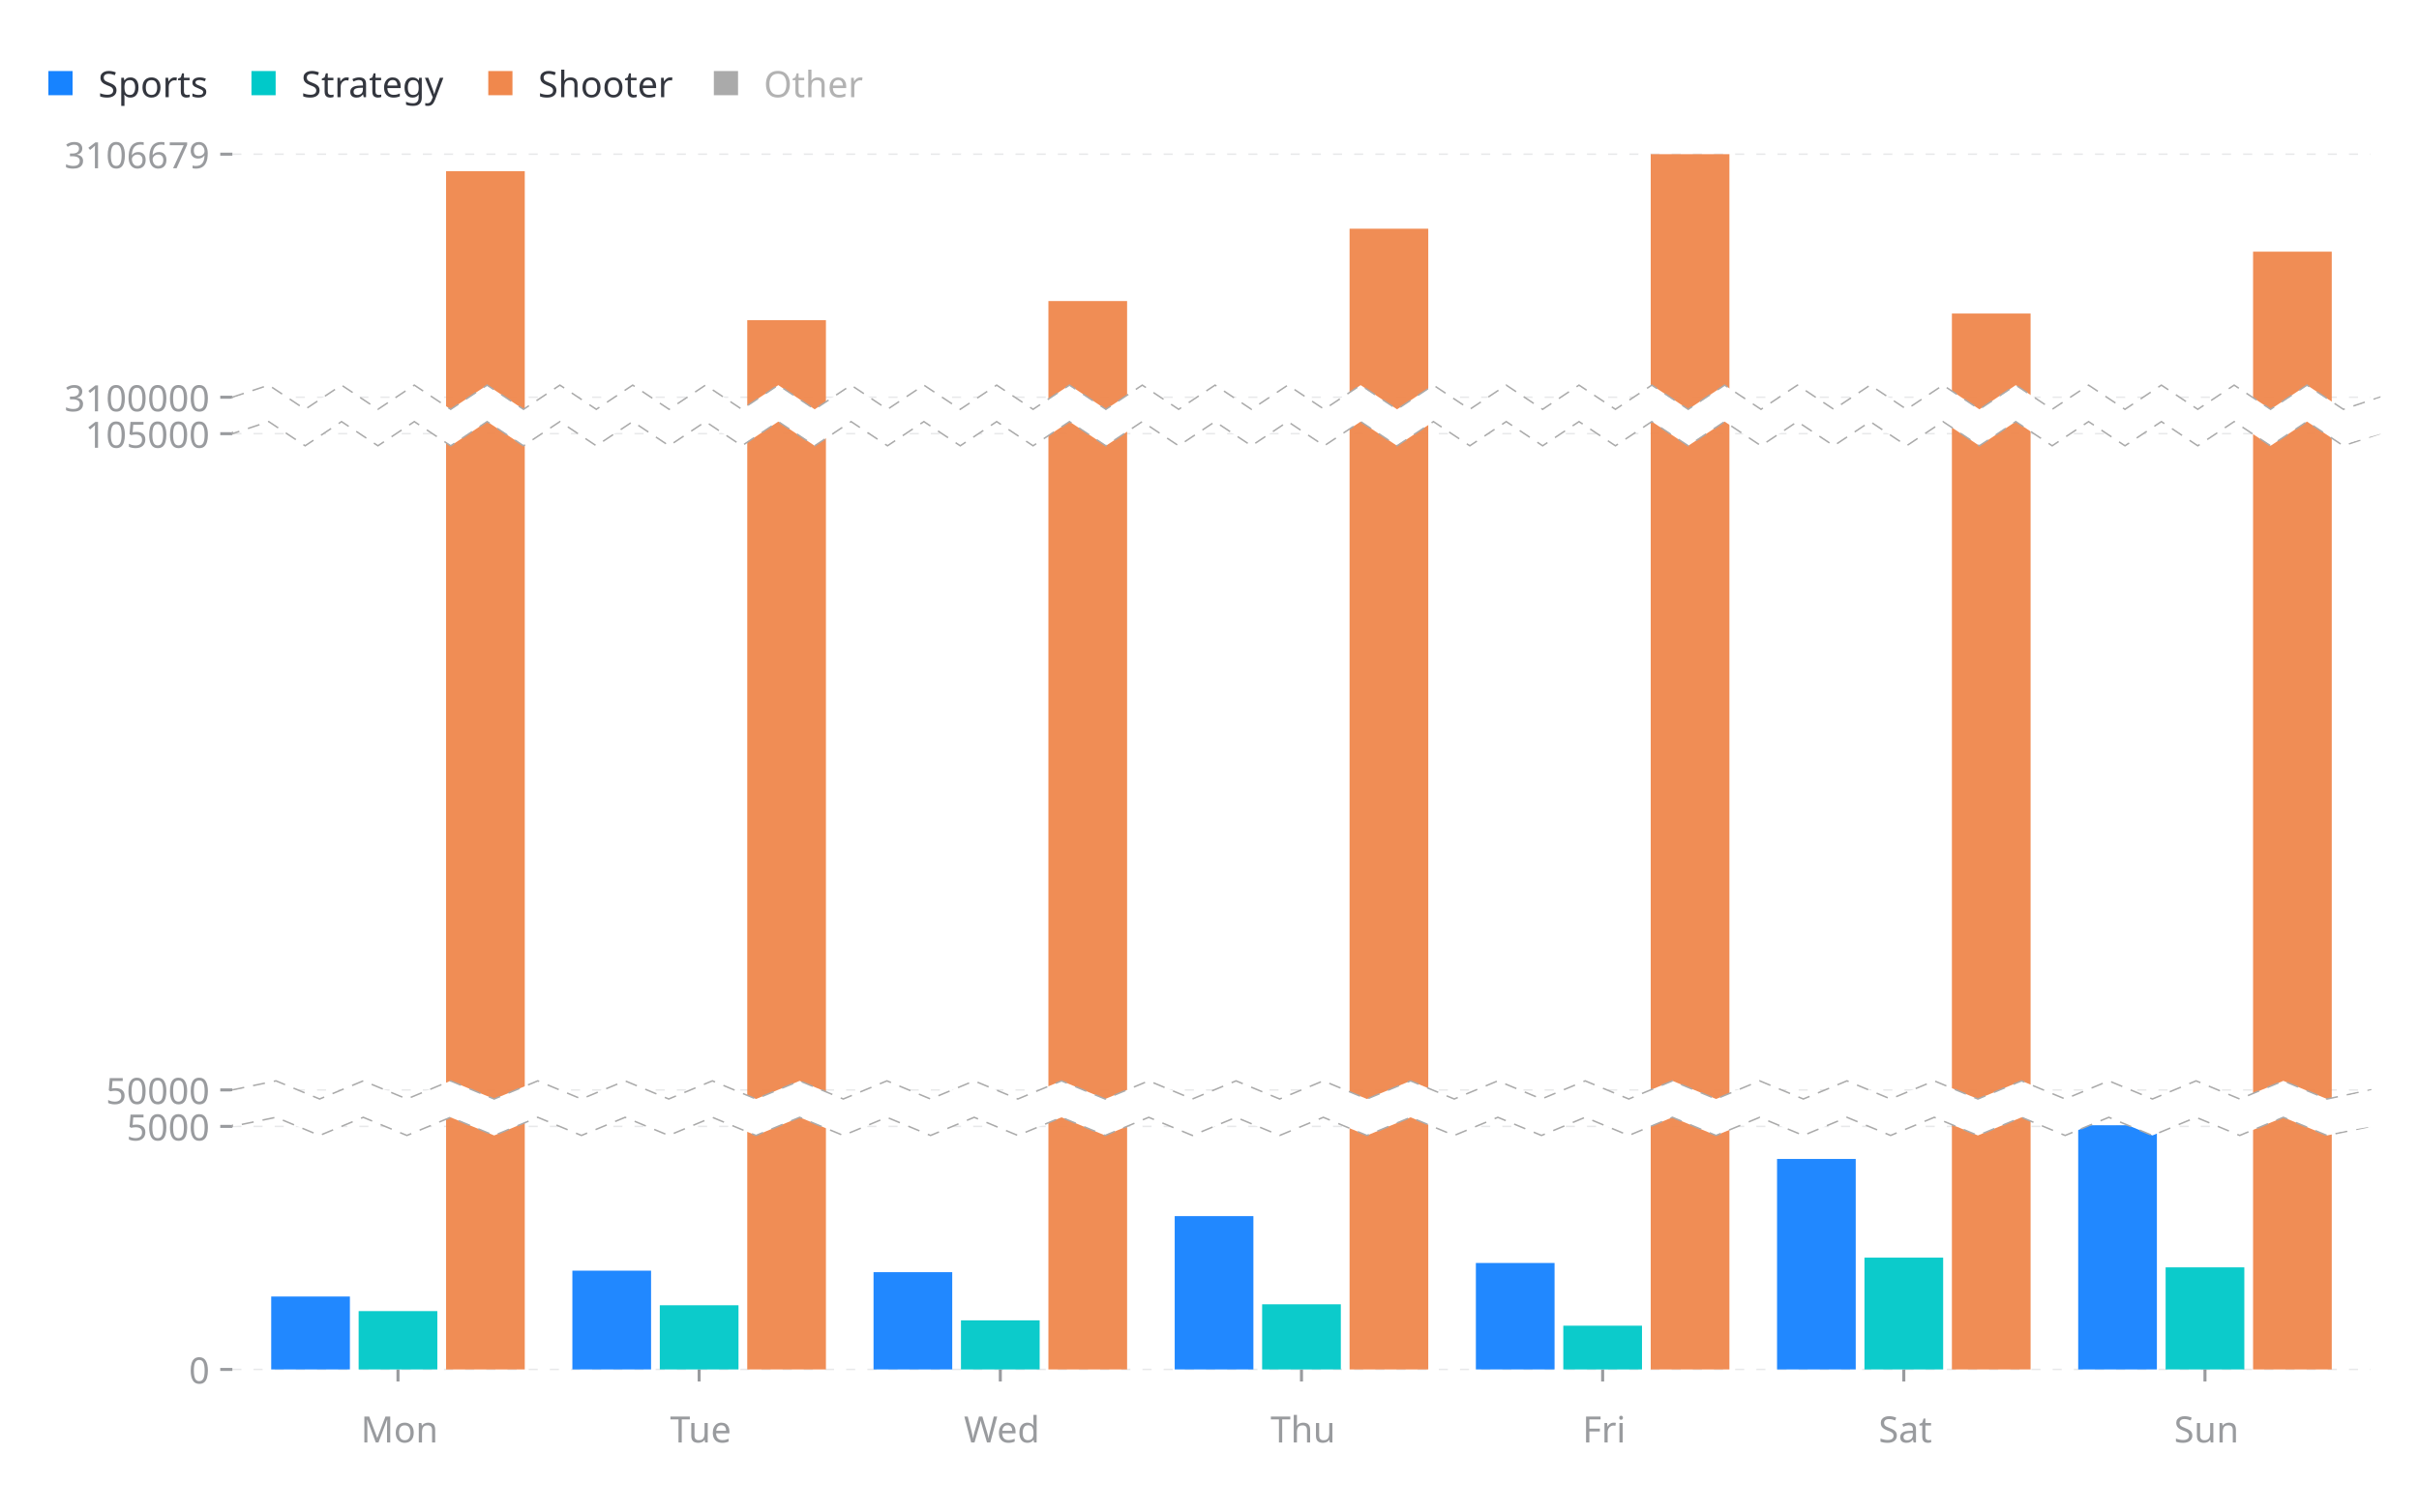
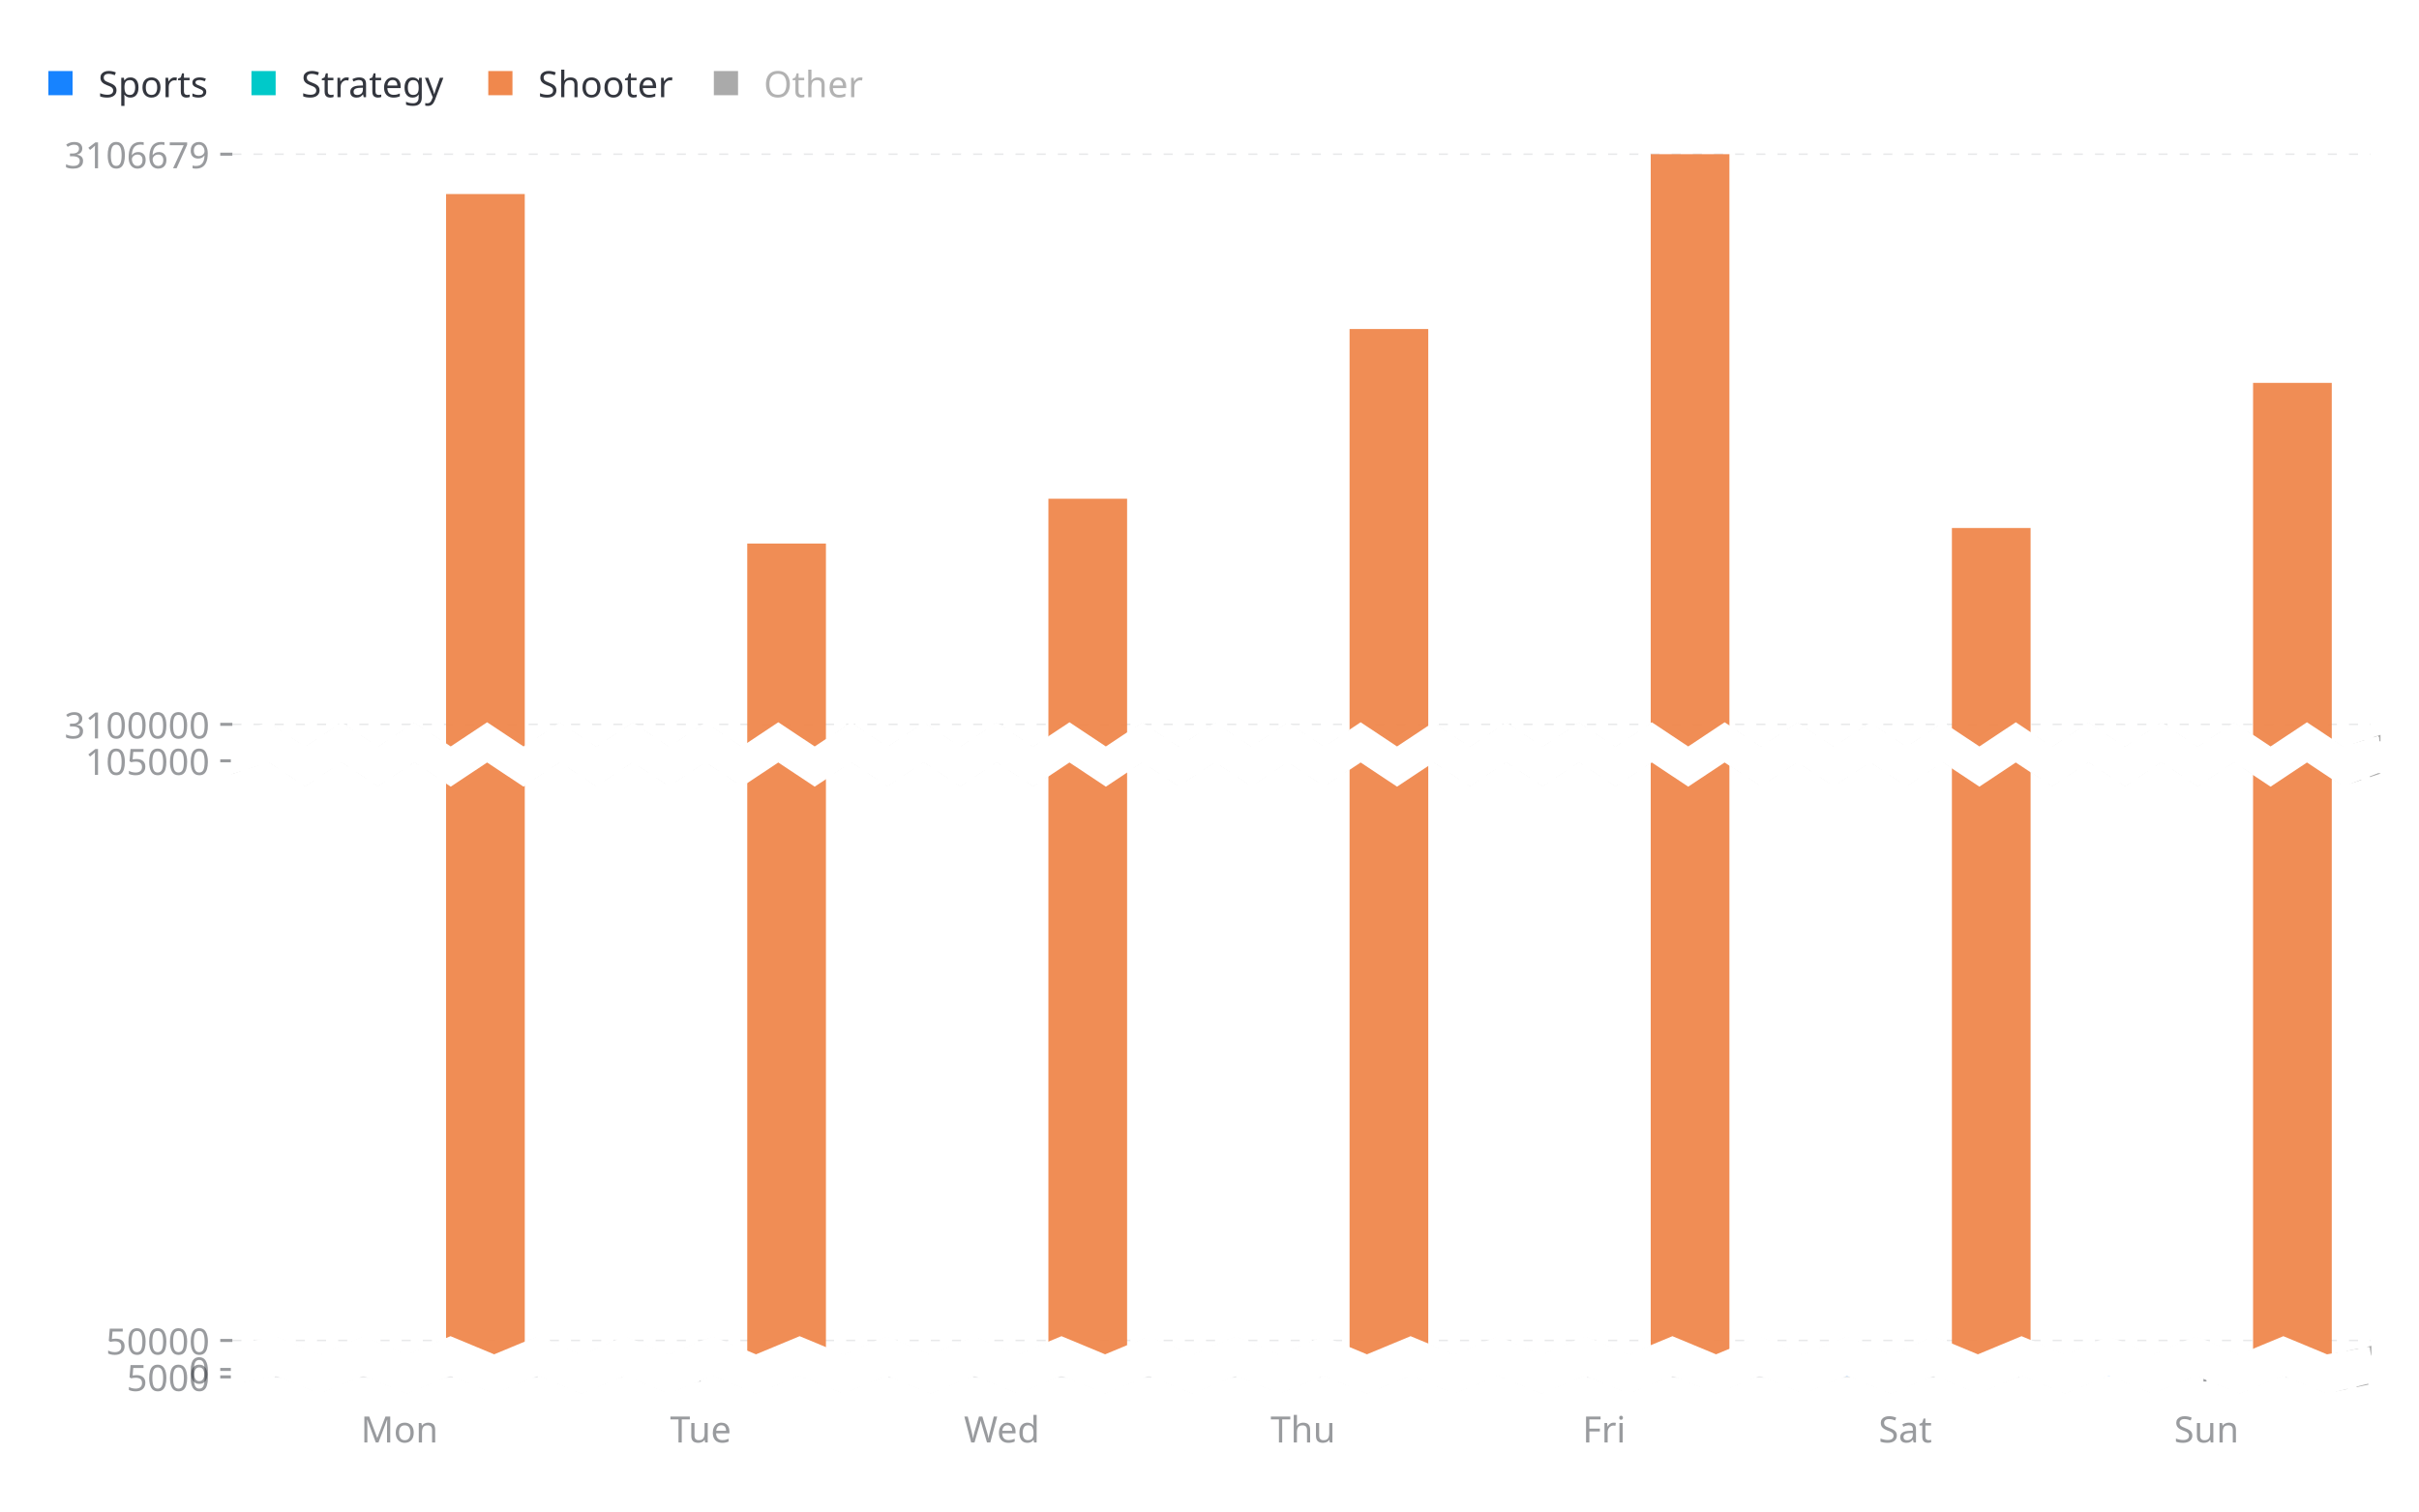
<svg xmlns="http://www.w3.org/2000/svg" width="800" height="500" color-interpolation-filters="sRGB" style="background: transparent;">
  <defs>
    <clipPath id="b" transform="matrix(1 0 0 1 -16 -16)">
      <use href="#a" transform="matrix(1 0 0 1 16 16)" />
    </clipPath>
  </defs>
  <g>
    <g fill="none">
      <g fill="none" class="view">
        <g>
          <path width="800" height="500" x="0" y="0" fill="rgba(0,0,0,0)" d="m0 0 800 0 0 500-800 0z" class="area" />
        </g>
        <g>
          <path width="768" height="468" x="16" y="16" fill="rgba(0,0,0,0)" d="m16 16 768 0 0 468-768 0z" class="area" />
        </g>
        <g>
          <path width="707.16" height="402" x="76.84" y="51" fill="rgba(0,0,0,0)" d="m76.84 51 707.16 0 0 402-707.16 0z" class="area" />
        </g>
        <g>
          <path width="707.16" height="402" x="76.84" y="51" fill="rgba(0,0,0,0)" d="m76.84 51 707.16 0 0 402-707.16 0z" class="area" />
        </g>
        <g fill="none" class="component">
          <g fill="none" transform="matrix(1 0 0 1 16 16)">
            <g fill="none" class="legend-category">
              <g fill="none" class="legend-title-group">
                <g fill="none" class="legend-title" />
              </g>
              <g fill="none" class="legend-items-group">
                <g fill="none" class="legend-items">
                  <g fill="none" class="items-navigator">
                    <g fill="none" class="navigator-content-group" clip-path="url(#b)">
                      <g fill="none" class="navigator-play-window">
                        <g fill="none" class="items-item-page">
                          <g fill="none" class="items-item">
                            <g fill="none" class="legend-category-item-background-group">
                              <g>
                                <path width="55.16" height="23" fill="rgba(0,0,0,0)" d="m0 0 55.16 0 0 23-55.16 0z" class="legend-category-item-background" visibility="visible" />
                              </g>
                            </g>
                            <g fill="none" class="legend-category-item-marker-group" transform="matrix(.5 0 0 .5 4 11.5)">
                              <g>
                                <path fill="rgba(23,131,255,1)" stroke-width="0" d="m-8-8 16 0 0 16-16 0Z" class="legend-category-item-marker" visibility="visible" />
                              </g>
                            </g>
                            <g fill="none" class="legend-category-item-label-group" transform="matrix(1 0 0 1 16 11.5)">
                              <g>
                                <text fill="rgba(29,33,41,1)" fill-opacity=".9" stroke-width="1" class="legend-category-item-label" dominant-baseline="central" dx=".5" dy="0" font-family="sans-serif" font-size="12" font-style="normal" font-variant="normal" font-weight="normal" paint-order="stroke" style="transform:translate(0px, 0px);" text-anchor="left" visibility="visible">Sports</text>
                              </g>
                            </g>
                            <g fill="none" class="legend-category-item-value-group" />
                          </g>
                          <g fill="none" class="items-item" transform="matrix(1 0 0 1 67.16 0)">
                            <g fill="none" class="legend-category-item-background-group">
                              <g>
                                <path width="66.32" height="23" fill="rgba(0,0,0,0)" d="m0 0 66.32 0 0 23-66.32 0z" class="legend-category-item-background" visibility="visible" />
                              </g>
                            </g>
                            <g fill="none" class="legend-category-item-marker-group" transform="matrix(.5 0 0 .5 4 11.5)">
                              <g>
                                <path fill="rgba(0,201,201,1)" stroke-width="0" d="m-8-8 16 0 0 16-16 0Z" class="legend-category-item-marker" visibility="visible" />
                              </g>
                            </g>
                            <g fill="none" class="legend-category-item-label-group" transform="matrix(1 0 0 1 16 11.5)">
                              <g>
                                <text fill="rgba(29,33,41,1)" fill-opacity=".9" stroke-width="1" class="legend-category-item-label" dominant-baseline="central" dx=".5" dy="0" font-family="sans-serif" font-size="12" font-style="normal" font-variant="normal" font-weight="normal" paint-order="stroke" style="transform:translate(0px, 0px);" text-anchor="left" visibility="visible">Strategy</text>
                              </g>
                            </g>
                            <g fill="none" class="legend-category-item-value-group" />
                          </g>
                          <g fill="none" class="items-item" transform="matrix(1 0 0 1 145.48 0)">
                            <g fill="none" class="legend-category-item-background-group">
                              <g>
                                <path width="62.6" height="23" fill="rgba(0,0,0,0)" d="m0 0 62.6 0 0 23-62.6 0z" class="legend-category-item-background" visibility="visible" />
                              </g>
                            </g>
                            <g fill="none" class="legend-category-item-marker-group" transform="matrix(.5 0 0 .5 4 11.5)">
                              <g>
                                <path fill="rgba(240,136,77,1)" stroke-width="0" d="m-8-8 16 0 0 16-16 0Z" class="legend-category-item-marker" visibility="visible" />
                              </g>
                            </g>
                            <g fill="none" class="legend-category-item-label-group" transform="matrix(1 0 0 1 16 11.5)">
                              <g>
                                <text fill="rgba(29,33,41,1)" fill-opacity=".9" stroke-width="1" class="legend-category-item-label" dominant-baseline="central" dx=".5" dy="0" font-family="sans-serif" font-size="12" font-style="normal" font-variant="normal" font-weight="normal" paint-order="stroke" style="transform:translate(0px, 0px);" text-anchor="left" visibility="visible">Shooter</text>
                              </g>
                            </g>
                            <g fill="none" class="legend-category-item-value-group" />
                          </g>
                          <g fill="none" class="items-item" transform="matrix(1 0 0 1 220.08 0)">
                            <g fill="none" class="legend-category-item-background-group">
                              <g>
                                <path width="49.76" height="23" fill="rgba(0,0,0,0)" d="m0 0 49.76 0 0 23-49.76 0z" class="legend-category-item-background" visibility="visible" />
                              </g>
                            </g>
                            <g fill="none" class="legend-category-item-marker-group" transform="matrix(.5 0 0 .5 4 11.5)">
                              <g>
                                <path fill="rgba(170,170,170,1)" stroke="rgba(170,170,170,1)" stroke-width="0" d="m-8-8 16 0 0 16-16 0Z" class="legend-category-item-marker" visibility="visible" />
                              </g>
                            </g>
                            <g fill="none" class="legend-category-item-label-group" transform="matrix(1 0 0 1 16 11.5)">
                              <g>
                                <text fill="rgba(170,170,170,1)" fill-opacity=".9" stroke-width="1" class="legend-category-item-label" dominant-baseline="central" dx=".5" dy="0" font-family="sans-serif" font-size="12" font-style="normal" font-variant="normal" font-weight="normal" paint-order="stroke" style="transform:translate(0px, 0px);" text-anchor="left" visibility="visible">Other</text>
                              </g>
                            </g>
                            <g fill="none" class="legend-category-item-value-group" />
                          </g>
                        </g>
                      </g>
                    </g>
                    <g fill="none" class="navigator-controller" />
                    <g>
                      <path id="a" width="269.84" height="23" fill="none" d="m0 0 269.84 0 0 23-269.84 0z" class="navigator-clip-path" />
                    </g>
                  </g>
                </g>
              </g>
            </g>
          </g>
        </g>
        <g fill="none" class="component">
          <g fill="none" class="axis">
            <g fill="none" class="axis-grid-group" />
            <g fill="none" class="axis-main-group">
              <g fill="none" class="axis-line-group">
                <g>
                  <line x1="76.84" x2="784" y1="453" y2="453" fill="none" stroke="rgba(29,33,41,1)" stroke-opacity=".45" stroke-width=".5" class="axis-line axis-line" opacity="0" />
                </g>
              </g>
              <g fill="none" class="axis-tick-group">
                <g fill="none" class="axis-tick" transform="matrix(1 0 0 1 131.62 453)">
                  <g>
                    <line x1="0" x2="0" y1="0" y2="4" fill="none" stroke="rgba(29,33,41,1)" stroke-width="1" class="axis-tick-item" opacity=".45" />
                  </g>
                </g>
                <g fill="none" class="axis-tick" transform="matrix(1 0 0 1 231.22 453)">
                  <g>
                    <line x1="0" x2="0" y1="0" y2="4" fill="none" stroke="rgba(29,33,41,1)" stroke-width="1" class="axis-tick-item" opacity=".45" />
                  </g>
                </g>
                <g fill="none" class="axis-tick" transform="matrix(1 0 0 1 330.82 453)">
                  <g>
                    <line x1="0" x2="0" y1="0" y2="4" fill="none" stroke="rgba(29,33,41,1)" stroke-width="1" class="axis-tick-item" opacity=".45" />
                  </g>
                </g>
                <g fill="none" class="axis-tick" transform="matrix(1 0 0 1 430.42 453)">
                  <g>
                    <line x1="0" x2="0" y1="0" y2="4" fill="none" stroke="rgba(29,33,41,1)" stroke-width="1" class="axis-tick-item" opacity=".45" />
                  </g>
                </g>
                <g fill="none" class="axis-tick" transform="matrix(1 0 0 1 530.02 453)">
                  <g>
                    <line x1="0" x2="0" y1="0" y2="4" fill="none" stroke="rgba(29,33,41,1)" stroke-width="1" class="axis-tick-item" opacity=".45" />
                  </g>
                </g>
                <g fill="none" class="axis-tick" transform="matrix(1 0 0 1 629.62 453)">
                  <g>
                    <line x1="0" x2="0" y1="0" y2="4" fill="none" stroke="rgba(29,33,41,1)" stroke-width="1" class="axis-tick-item" opacity=".45" />
                  </g>
                </g>
                <g fill="none" class="axis-tick" transform="matrix(1 0 0 1 729.22 453)">
                  <g>
                    <line x1="0" x2="0" y1="0" y2="4" fill="none" stroke="rgba(29,33,41,1)" stroke-width="1" class="axis-tick-item" opacity=".45" />
                  </g>
                </g>
              </g>
              <g fill="none" class="axis-label-group">
                <g fill="none" class="axis-label" transform="matrix(1 0 0 1 131.62 461)">
                  <g>
                    <text fill="rgba(29,33,41,1)" stroke-width="1" class="axis-label-item" dominant-baseline="central" dx=".5" dy="11.5" font-family="sans-serif" font-size="12" font-style="normal" font-variant="normal" font-weight="normal" opacity=".45" paint-order="stroke" style="transform:translate(0px, 0px);" text-anchor="middle" visibility="visible">Mon</text>
                  </g>
                </g>
                <g fill="none" class="axis-label" transform="matrix(1 0 0 1 231.22 461)">
                  <g>
                    <text fill="rgba(29,33,41,1)" stroke-width="1" class="axis-label-item" dominant-baseline="central" dx=".5" dy="11.5" font-family="sans-serif" font-size="12" font-style="normal" font-variant="normal" font-weight="normal" opacity=".45" paint-order="stroke" style="transform:translate(0px, 0px);" text-anchor="middle" visibility="visible">Tue</text>
                  </g>
                </g>
                <g fill="none" class="axis-label" transform="matrix(1 0 0 1 330.82 461)">
                  <g>
                    <text fill="rgba(29,33,41,1)" stroke-width="1" class="axis-label-item" dominant-baseline="central" dx=".5" dy="11.5" font-family="sans-serif" font-size="12" font-style="normal" font-variant="normal" font-weight="normal" opacity=".45" paint-order="stroke" style="transform:translate(0px, 0px);" text-anchor="middle" visibility="visible">Wed</text>
                  </g>
                </g>
                <g fill="none" class="axis-label" transform="matrix(1 0 0 1 430.42 461)">
                  <g>
                    <text fill="rgba(29,33,41,1)" stroke-width="1" class="axis-label-item" dominant-baseline="central" dx=".5" dy="11.5" font-family="sans-serif" font-size="12" font-style="normal" font-variant="normal" font-weight="normal" opacity=".45" paint-order="stroke" style="transform:translate(0px, 0px);" text-anchor="middle" visibility="visible">Thu</text>
                  </g>
                </g>
                <g fill="none" class="axis-label" transform="matrix(1 0 0 1 530.02 461)">
                  <g>
                    <text fill="rgba(29,33,41,1)" stroke-width="1" class="axis-label-item" dominant-baseline="central" dx=".5" dy="11.5" font-family="sans-serif" font-size="12" font-style="normal" font-variant="normal" font-weight="normal" opacity=".45" paint-order="stroke" style="transform:translate(0px, 0px);" text-anchor="middle" visibility="visible">Fri</text>
                  </g>
                </g>
                <g fill="none" class="axis-label" transform="matrix(1 0 0 1 629.62 461)">
                  <g>
                    <text fill="rgba(29,33,41,1)" stroke-width="1" class="axis-label-item" dominant-baseline="central" dx=".5" dy="11.5" font-family="sans-serif" font-size="12" font-style="normal" font-variant="normal" font-weight="normal" opacity=".45" paint-order="stroke" style="transform:translate(0px, 0px);" text-anchor="middle" visibility="visible">Sat</text>
                  </g>
                </g>
                <g fill="none" class="axis-label" transform="matrix(1 0 0 1 729.22 461)">
                  <g>
                    <text fill="rgba(29,33,41,1)" stroke-width="1" class="axis-label-item" dominant-baseline="central" dx=".5" dy="11.5" font-family="sans-serif" font-size="12" font-style="normal" font-variant="normal" font-weight="normal" opacity=".45" paint-order="stroke" style="transform:translate(0px, 0px);" text-anchor="middle" visibility="visible">Sun</text>
                  </g>
                </g>
              </g>
            </g>
            <g fill="none" class="axis-title-group" />
          </g>
        </g>
        <g fill="none" class="component">
          <g fill="none" class="axis">
            <g fill="none" class="axis-grid-group">
              <g fill="none" class="axis-grid">
                <g fill="none" class="grid-line-group">
                  <g>
                    <path fill="none" stroke="rgba(29,33,41,1)" stroke-dasharray="3,4" stroke-opacity=".1" stroke-width=".5" d="m76.84 453 707.16 0" class="grid-line" />
                  </g>
                  <g>
-                     <path fill="none" stroke="rgba(29,33,41,1)" stroke-dasharray="3,4" stroke-opacity=".1" stroke-width=".5" d="m76.84 372.6 707.16 0" class="grid-line" />
-                   </g>
-                   <g>
-                     <path fill="none" stroke="rgba(29,33,41,1)" stroke-dasharray="3,4" stroke-opacity=".1" stroke-width=".5" d="m76.84 360.54 707.16 0" class="grid-line" />
-                   </g>
-                   <g>
-                     <path fill="none" stroke="rgba(29,33,41,1)" stroke-dasharray="3,4" stroke-opacity=".1" stroke-width=".5" d="m76.84 143.46 707.16 0" class="grid-line" />
-                   </g>
-                   <g>
-                     <path fill="none" stroke="rgba(29,33,41,1)" stroke-dasharray="3,4" stroke-opacity=".1" stroke-width=".5" d="m76.84 131.4 707.16 0" class="grid-line" />
+                     <path fill="none" stroke="rgba(29,33,41,1)" stroke-dasharray="3,4" stroke-opacity=".1" stroke-width=".5" d="m76.84 455.471 707.16 0" class="grid-line" />
+                   </g>
+                   <g>
+                     <path fill="none" stroke="rgba(29,33,41,1)" stroke-dasharray="3,4" stroke-opacity=".1" stroke-width=".5" d="m76.84 443.411 707.16 0" class="grid-line" />
+                   </g>
+                   <g>
+                     <path fill="none" stroke="rgba(29,33,41,1)" stroke-dasharray="3,4" stroke-opacity=".1" stroke-width=".5" d="m76.84 251.669 707.16 0" class="grid-line" />
+                   </g>
+                   <g>
+                     <path fill="none" stroke="rgba(29,33,41,1)" stroke-dasharray="3,4" stroke-opacity=".1" stroke-width=".5" d="m76.84 239.609 707.16 0" class="grid-line" />
                  </g>
                  <g>
                    <path fill="none" stroke="rgba(29,33,41,1)" stroke-dasharray="3,4" stroke-opacity=".1" stroke-width=".5" d="m76.84 51 707.16 0" class="grid-line" />
                  </g>
                </g>
                <g fill="none" class="grid-region-group" />
              </g>
            </g>
            <g fill="none" class="axis-main-group">
              <g fill="none" class="axis-line-group">
                <g>
                  <line x1="76.84" x2="76.84" y1="453" y2="51" fill="none" stroke="rgba(29,33,41,1)" stroke-opacity=".45" stroke-width=".5" class="axis-line axis-line" opacity="0" />
                </g>
              </g>
              <g fill="none" class="axis-tick-group">
                <g fill="none" class="axis-tick" transform="matrix(1 0 0 1 76.84 453)">
                  <g>
                    <line x1="0" x2="-4" y1="0" y2="0" fill="none" stroke="rgba(29,33,41,1)" stroke-width="1" class="axis-tick-item" opacity=".45" />
                  </g>
                </g>
-                 <g fill="none" class="axis-tick" transform="matrix(1 0 0 1 76.84 372.6)">
-                   <g>
-                     <line x1="0" x2="-4" y1="0" y2="0" fill="none" stroke="rgba(29,33,41,1)" stroke-width="1" class="axis-tick-item" opacity=".45" />
-                   </g>
-                 </g>
-                 <g fill="none" class="axis-tick" transform="matrix(1 0 0 1 76.84 360.54)">
-                   <g>
-                     <line x1="0" x2="-4" y1="0" y2="0" fill="none" stroke="rgba(29,33,41,1)" stroke-width="1" class="axis-tick-item" opacity=".45" />
-                   </g>
-                 </g>
-                 <g fill="none" class="axis-tick" transform="matrix(1 0 0 1 76.84 143.46)">
-                   <g>
-                     <line x1="0" x2="-4" y1="0" y2="0" fill="none" stroke="rgba(29,33,41,1)" stroke-width="1" class="axis-tick-item" opacity=".45" />
-                   </g>
-                 </g>
-                 <g fill="none" class="axis-tick" transform="matrix(1 0 0 1 76.84 131.4)">
+                 <g fill="none" class="axis-tick" transform="matrix(1 0 0 1 76.84 455.4715)">
+                   <g>
+                     <line x1="0" x2="-4" y1="0" y2="0" fill="none" stroke="rgba(29,33,41,1)" stroke-width="1" class="axis-tick-item" opacity=".45" />
+                   </g>
+                 </g>
+                 <g fill="none" class="axis-tick" transform="matrix(1 0 0 1 76.84 443.4115)">
+                   <g>
+                     <line x1="0" x2="-4" y1="0" y2="0" fill="none" stroke="rgba(29,33,41,1)" stroke-width="1" class="axis-tick-item" opacity=".45" />
+                   </g>
+                 </g>
+                 <g fill="none" class="axis-tick" transform="matrix(1 0 0 1 76.84 251.6687)">
+                   <g>
+                     <line x1="0" x2="-4" y1="0" y2="0" fill="none" stroke="rgba(29,33,41,1)" stroke-width="1" class="axis-tick-item" opacity=".45" />
+                   </g>
+                 </g>
+                 <g fill="none" class="axis-tick" transform="matrix(1 0 0 1 76.84 239.6087)">
                  <g>
                    <line x1="0" x2="-4" y1="0" y2="0" fill="none" stroke="rgba(29,33,41,1)" stroke-width="1" class="axis-tick-item" opacity=".45" />
                  </g>
                </g>
                <g fill="none" class="axis-tick" transform="matrix(1 0 0 1 76.84 51)">
                  <g>
                    <line x1="0" x2="-4" y1="0" y2="0" fill="none" stroke="rgba(29,33,41,1)" stroke-width="1" class="axis-tick-item" opacity=".45" />
                  </g>
                </g>
              </g>
              <g fill="none" class="axis-label-group">
                <g fill="none" class="axis-label" transform="matrix(1 0 0 1 68.84 453)">
                  <g>
                    <text fill="rgba(29,33,41,1)" stroke-width="1" class="axis-label-item" dominant-baseline="central" dx=".5" dy="0" font-family="sans-serif" font-size="12" font-style="normal" font-variant="normal" font-weight="normal" opacity=".45" paint-order="stroke" style="transform:translate(0px, 0px);" text-anchor="end">0</text>
                  </g>
                </g>
-                 <g fill="none" class="axis-label" transform="matrix(1 0 0 1 68.84 372.6)">
+                 <g fill="none" class="axis-label" transform="matrix(1 0 0 1 68.84 455.4715)">
                  <g>
                    <text fill="rgba(29,33,41,1)" stroke-width="1" class="axis-label-item" dominant-baseline="central" dx=".5" dy="0" font-family="sans-serif" font-size="12" font-style="normal" font-variant="normal" font-weight="normal" opacity=".45" paint-order="stroke" style="transform:translate(0px, 0px);" text-anchor="end">5000</text>
                  </g>
                </g>
-                 <g fill="none" class="axis-label" transform="matrix(1 0 0 1 68.84 360.54)">
+                 <g fill="none" class="axis-label" transform="matrix(1 0 0 1 68.84 443.4115)">
                  <g>
                    <text fill="rgba(29,33,41,1)" stroke-width="1" class="axis-label-item" dominant-baseline="central" dx=".5" dy="0" font-family="sans-serif" font-size="12" font-style="normal" font-variant="normal" font-weight="normal" opacity=".45" paint-order="stroke" style="transform:translate(0px, 0px);" text-anchor="end">50000</text>
                  </g>
                </g>
-                 <g fill="none" class="axis-label" transform="matrix(1 0 0 1 68.84 143.46)">
+                 <g fill="none" class="axis-label" transform="matrix(1 0 0 1 68.84 251.6687)">
                  <g>
                    <text fill="rgba(29,33,41,1)" stroke-width="1" class="axis-label-item" dominant-baseline="central" dx=".5" dy="0" font-family="sans-serif" font-size="12" font-style="normal" font-variant="normal" font-weight="normal" opacity=".45" paint-order="stroke" style="transform:translate(0px, 0px);" text-anchor="end">105000</text>
                  </g>
                </g>
-                 <g fill="none" class="axis-label" transform="matrix(1 0 0 1 68.84 131.4)">
+                 <g fill="none" class="axis-label" transform="matrix(1 0 0 1 68.84 239.6087)">
                  <g>
                    <text fill="rgba(29,33,41,1)" stroke-width="1" class="axis-label-item" dominant-baseline="central" dx=".5" dy="0" font-family="sans-serif" font-size="12" font-style="normal" font-variant="normal" font-weight="normal" opacity=".45" paint-order="stroke" style="transform:translate(0px, 0px);" text-anchor="end">3100000</text>
                  </g>
                </g>
                <g fill="none" class="axis-label" transform="matrix(1 0 0 1 68.84 51)">
                  <g>
                    <text fill="rgba(29,33,41,1)" stroke-width="1" class="axis-label-item" dominant-baseline="central" dx=".5" dy="0" font-family="sans-serif" font-size="12" font-style="normal" font-variant="normal" font-weight="normal" opacity=".45" paint-order="stroke" style="transform:translate(0px, 0px);" text-anchor="end">3106679</text>
                  </g>
                </g>
              </g>
            </g>
            <g fill="none" class="axis-title-group" />
          </g>
        </g>
        <g transform="matrix(1 0 0 1 76.84 51)">
          <path width="707.16" height="402" fill="rgba(0,0,0,0)" d="m0 0 707.16 0 0 402-707.16 0z" class="plot" />
          <g fill="none" class="main-layer">
            <g>
-               <path width="26.024" height="24.12" x="12.852" y="377.88" fill="rgba(23,131,255,1)" fill-opacity=".95" stroke="rgba(23,131,255,1)" stroke-width="0" d="m12.852 377.88 26.024 0 0 24.12-26.024 0z" class="element" />
-             </g>
-             <g>
-               <path width="26.024" height="19.296" x="41.768" y="382.704" fill="rgba(0,201,201,1)" fill-opacity=".95" stroke="rgba(0,201,201,1)" stroke-width="0" d="m41.768 382.704 26.025 0 0 19.296-26.025 0z" class="element" />
-             </g>
-             <g>
-               <path width="26.024" height="396.378" x="70.684" y="5.622" fill="rgba(240,136,77,1)" fill-opacity=".95" stroke="rgba(240,136,77,1)" stroke-width="0" d="m70.684 5.622 26.024 0 0 396.378-26.024 0z" class="element" />
-             </g>
-             <g>
-               <path width="26.024" height="32.675" x="112.452" y="369.325" fill="rgba(23,131,255,1)" fill-opacity=".95" stroke="rgba(23,131,255,1)" stroke-width="0" d="m112.452 369.325 26.024 0 0 32.675-26.024 0z" class="element" />
-             </g>
-             <g>
-               <path width="26.024" height="21.226" x="141.368" y="380.774" fill="rgba(0,201,201,1)" fill-opacity=".95" stroke="rgba(0,201,201,1)" stroke-width="0" d="m141.368 380.774 26.025 0 0 21.226-26.025 0z" class="element" />
-             </g>
-             <g>
-               <path width="26.024" height="347.096" x="170.284" y="54.904" fill="rgba(240,136,77,1)" fill-opacity=".95" stroke="rgba(240,136,77,1)" stroke-width="0" d="m170.284 54.904 26.024 0 0 347.096-26.024 0z" class="element" />
-             </g>
-             <g>
-               <path width="26.024" height="32.176" x="212.052" y="369.824" fill="rgba(23,131,255,1)" fill-opacity=".95" stroke="rgba(23,131,255,1)" stroke-width="0" d="m212.052 369.824 26.024 0 0 32.176-26.024 0z" class="element" />
-             </g>
-             <g>
-               <path width="26.024" height="16.241" x="240.968" y="385.759" fill="rgba(0,201,201,1)" fill-opacity=".95" stroke="rgba(0,201,201,1)" stroke-width="0" d="m240.968 385.759 26.025 0 0 16.241-26.025 0z" class="element" />
-             </g>
-             <g>
-               <path width="26.024" height="353.416" x="269.884" y="48.584" fill="rgba(240,136,77,1)" fill-opacity=".95" stroke="rgba(240,136,77,1)" stroke-width="0" d="m269.884 48.584 26.024 0 0 353.416-26.024 0z" class="element" />
-             </g>
-             <g>
-               <path width="26.024" height="50.716" x="311.652" y="351.284" fill="rgba(23,131,255,1)" fill-opacity=".95" stroke="rgba(23,131,255,1)" stroke-width="0" d="m311.652 351.284 26.024 0 0 50.716-26.024 0z" class="element" />
-             </g>
-             <g>
-               <path width="26.024" height="21.547" x="340.568" y="380.453" fill="rgba(0,201,201,1)" fill-opacity=".95" stroke="rgba(0,201,201,1)" stroke-width="0" d="m340.568 380.453 26.025 0 0 21.547-26.025 0z" class="element" />
-             </g>
-             <g>
-               <path width="26.024" height="377.347" x="369.484" y="24.653" fill="rgba(240,136,77,1)" fill-opacity=".95" stroke="rgba(240,136,77,1)" stroke-width="0" d="m369.484 24.653 26.024 0 0 377.347-26.024 0z" class="element" />
-             </g>
-             <g>
-               <path width="26.024" height="35.215" x="411.252" y="366.785" fill="rgba(23,131,255,1)" fill-opacity=".95" stroke="rgba(23,131,255,1)" stroke-width="0" d="m411.252 366.785 26.024 0 0 35.215-26.024 0z" class="element" />
-             </g>
-             <g>
-               <path width="26.024" height="14.472" x="440.168" y="387.528" fill="rgba(0,201,201,1)" fill-opacity=".95" stroke="rgba(0,201,201,1)" stroke-width="0" d="m440.168 387.528 26.025 0 0 14.472-26.025 0z" class="element" />
+               <path width="26.024" height=".742" x="12.852" y="402" fill="rgba(23,131,255,1)" fill-opacity=".95" stroke="rgba(23,131,255,1)" stroke-width="0" d="m12.852 402 26.024 0 0 .742-26.024 0z" class="element" />
+             </g>
+             <g>
+               <path width="26.024" height=".593" x="41.768" y="402" fill="rgba(0,201,201,1)" fill-opacity=".95" stroke="rgba(0,201,201,1)" stroke-width="0" d="m41.768 402 26.025 0 0 .593-26.025 0z" class="element" />
+             </g>
+             <g>
+               <path width="26.024" height="388.812" x="70.684" y="13.188" fill="rgba(240,136,77,1)" fill-opacity=".95" stroke="rgba(240,136,77,1)" stroke-width="0" d="m70.684 13.188 26.024 0 0 388.812-26.024 0z" class="element" />
+             </g>
+             <g>
+               <path width="26.024" height="1.004" x="112.452" y="402" fill="rgba(23,131,255,1)" fill-opacity=".95" stroke="rgba(23,131,255,1)" stroke-width="0" d="m112.452 402 26.024 0 0 1.004-26.024 0z" class="element" />
+             </g>
+             <g>
+               <path width="26.024" height=".652" x="141.368" y="402" fill="rgba(0,201,201,1)" fill-opacity=".95" stroke="rgba(0,201,201,1)" stroke-width="0" d="m141.368 402 26.025 0 0 .652-26.025 0z" class="element" />
+             </g>
+             <g>
+               <path width="26.024" height="273.202" x="170.284" y="128.798" fill="rgba(240,136,77,1)" fill-opacity=".95" stroke="rgba(240,136,77,1)" stroke-width="0" d="m170.284 128.798 26.024 0 0 273.202-26.024 0z" class="element" />
+             </g>
+             <g>
+               <path width="26.024" height=".989" x="212.052" y="402" fill="rgba(23,131,255,1)" fill-opacity=".95" stroke="rgba(23,131,255,1)" stroke-width="0" d="m212.052 402 26.024 0 0 .989-26.024 0z" class="element" />
+             </g>
+             <g>
+               <path width="26.024" height=".499" x="240.968" y="402" fill="rgba(0,201,201,1)" fill-opacity=".95" stroke="rgba(0,201,201,1)" stroke-width="0" d="m240.968 402 26.025 0 0 .499-26.025 0z" class="element" />
+             </g>
+             <g>
+               <path width="26.024" height="288.027" x="269.884" y="113.973" fill="rgba(240,136,77,1)" fill-opacity=".95" stroke="rgba(240,136,77,1)" stroke-width="0" d="m269.884 113.973 26.024 0 0 288.027-26.024 0z" class="element" />
+             </g>
+             <g>
+               <path width="26.024" height="1.559" x="311.652" y="402" fill="rgba(23,131,255,1)" fill-opacity=".95" stroke="rgba(23,131,255,1)" stroke-width="0" d="m311.652 402 26.024 0 0 1.559-26.024 0z" class="element" />
+             </g>
+             <g>
+               <path width="26.024" height=".662" x="340.568" y="402" fill="rgba(0,201,201,1)" fill-opacity=".95" stroke="rgba(0,201,201,1)" stroke-width="0" d="m340.568 402 26.025 0 0 .662-26.025 0z" class="element" />
+             </g>
+             <g>
+               <path width="26.024" height="344.166" x="369.484" y="57.834" fill="rgba(240,136,77,1)" fill-opacity=".95" stroke="rgba(240,136,77,1)" stroke-width="0" d="m369.484 57.834 26.024 0 0 344.166-26.024 0z" class="element" />
+             </g>
+             <g>
+               <path width="26.024" height="1.083" x="411.252" y="402" fill="rgba(23,131,255,1)" fill-opacity=".95" stroke="rgba(23,131,255,1)" stroke-width="0" d="m411.252 402 26.024 0 0 1.083-26.024 0z" class="element" />
+             </g>
+             <g>
+               <path width="26.024" height=".445" x="440.168" y="402" fill="rgba(0,201,201,1)" fill-opacity=".95" stroke="rgba(0,201,201,1)" stroke-width="0" d="m440.168 402 26.025 0 0 .445-26.025 0z" class="element" />
            </g>
            <g>
              <path width="26.024" height="402" x="469.084" y="0" fill="rgba(240,136,77,1)" fill-opacity=".95" stroke="rgba(240,136,77,1)" stroke-width="0" d="m469.084 0 26.024 0 0 402-26.024 0z" class="element" />
            </g>
            <g>
-               <path width="26.024" height="69.626" x="510.852" y="332.374" fill="rgba(23,131,255,1)" fill-opacity=".95" stroke="rgba(23,131,255,1)" stroke-width="0" d="m510.852 332.374 26.024 0 0 69.626-26.024 0z" class="element" />
-             </g>
-             <g>
-               <path width="26.024" height="36.984" x="539.768" y="365.016" fill="rgba(0,201,201,1)" fill-opacity=".95" stroke="rgba(0,201,201,1)" stroke-width="0" d="m539.768 365.016 26.025 0 0 36.984-26.025 0z" class="element" />
-             </g>
-             <g>
-               <path width="26.024" height="349.287" x="568.684" y="52.713" fill="rgba(240,136,77,1)" fill-opacity=".95" stroke="rgba(240,136,77,1)" stroke-width="0" d="m568.684 52.713 26.024 0 0 349.287-26.024 0z" class="element" />
-             </g>
-             <g>
-               <path width="26.024" height="80.778" x="610.452" y="321.222" fill="rgba(23,131,255,1)" fill-opacity=".95" stroke="rgba(23,131,255,1)" stroke-width="0" d="m610.452 321.222 26.024 0 0 80.778-26.024 0z" class="element" />
-             </g>
-             <g>
-               <path width="26.024" height="33.768" x="639.368" y="368.232" fill="rgba(0,201,201,1)" fill-opacity=".95" stroke="rgba(0,201,201,1)" stroke-width="0" d="m639.368 368.232 26.025 0 0 33.768-26.025 0z" class="element" />
-             </g>
-             <g>
-               <path width="26.024" height="369.751" x="668.284" y="32.249" fill="rgba(240,136,77,1)" fill-opacity=".95" stroke="rgba(240,136,77,1)" stroke-width="0" d="m668.284 32.249 26.024 0 0 369.751-26.024 0z" class="element" />
+               <path width="26.024" height="2.14" x="510.852" y="402" fill="rgba(23,131,255,1)" fill-opacity=".95" stroke="rgba(23,131,255,1)" stroke-width="0" d="m510.852 402 26.024 0 0 2.14-26.024 0z" class="element" />
+             </g>
+             <g>
+               <path width="26.024" height="1.137" x="539.768" y="402" fill="rgba(0,201,201,1)" fill-opacity=".95" stroke="rgba(0,201,201,1)" stroke-width="0" d="m539.768 402 26.025 0 0 1.137-26.025 0z" class="element" />
+             </g>
+             <g>
+               <path width="26.024" height="278.341" x="568.684" y="123.659" fill="rgba(240,136,77,1)" fill-opacity=".95" stroke="rgba(240,136,77,1)" stroke-width="0" d="m568.684 123.659 26.024 0 0 278.341-26.024 0z" class="element" />
+             </g>
+             <g>
+               <path width="26.024" height="2.094" x="610.452" y="402" fill="rgba(23,131,255,1)" fill-opacity=".95" stroke="rgba(23,131,255,1)" stroke-width="0" d="m610.452 402 26.024 0 0 2.094-26.024 0z" class="element" />
+             </g>
+             <g>
+               <path width="26.024" height="1.038" x="639.368" y="402" fill="rgba(0,201,201,1)" fill-opacity=".95" stroke="rgba(0,201,201,1)" stroke-width="0" d="m639.368 402 26.025 0 0 1.038-26.025 0z" class="element" />
+             </g>
+             <g>
+               <path width="26.024" height="326.348" x="668.284" y="75.652" fill="rgba(240,136,77,1)" fill-opacity=".95" stroke="rgba(240,136,77,1)" stroke-width="0" d="m668.284 75.652 26.024 0 0 326.348-26.024 0z" class="element" />
            </g>
          </g>
          <g fill="none" class="label-layer" />
          <g fill="none" class="axis-breaks">
            <g>
-               <path fill="rgba(255,255,255,1)" stroke="rgba(170,170,170,1)" stroke-dasharray="4,3" stroke-width=".5" d="m0 309.54 14.432-3 14.432 6 14.432-6 14.432 6 14.432-6 14.432 6 14.432-6 14.432 6 14.432-6 14.432 6 14.432-6 14.432 6 14.432-6 14.432 6 14.432-6 14.432 6 14.432-6 14.432 6 14.432-6 14.432 6 14.432-6 14.432 6 14.432-6 14.432 6 14.432-6 14.432 6 14.432-6 14.432 6 14.432-6 14.432 6 14.432-6 14.432 6 14.432-6 14.432 6 14.432-6 14.432 6 14.432-6 14.432 6 14.432-6 14.432 6 14.432-6 14.432 6 14.432-6 14.432 6 14.432-6 14.432 6 14.432-6 14.432 6 14.432-3 0 12.06 0 0-14.432 3-14.432-6-14.432 6-14.432-6-14.432 6-14.432-6-14.432 6-14.432-6-14.432 6-14.432-6-14.432 6-14.432-6-14.432 6-14.432-6-14.432 6-14.432-6-14.432 6-14.432-6-14.432 6-14.432-6-14.432 6-14.432-6-14.432 6-14.432-6-14.432 6-14.432-6-14.432 6-14.432-6-14.432 6-14.432-6-14.432 6-14.432-6-14.432 6-14.432-6-14.432 6-14.432-6-14.432 6-14.432-6-14.432 6-14.432-6-14.432 6-14.432-6-14.432 6-14.432-6-14.432 6-14.432-6-14.432 6-14.432-6-14.432 3Z" />
-             </g>
-             <g>
-               <path fill="rgba(255,255,255,1)" stroke="rgba(170,170,170,1)" stroke-dasharray="4,3" stroke-width="0" d="m-.5 310.04 14.932-3 14.432 6 14.432-6 14.432 6 14.432-6 14.432 6 14.432-6 14.432 6 14.432-6 14.432 6 14.432-6 14.432 6 14.432-6 14.432 6 14.432-6 14.432 6 14.432-6 14.432 6 14.432-6 14.432 6 14.432-6 14.432 6 14.432-6 14.432 6 14.432-6 14.432 6 14.432-6 14.432 6 14.432-6 14.432 6 14.432-6 14.432 6 14.432-6 14.432 6 14.432-6 14.432 6 14.432-6 14.432 6 14.432-6 14.432 6 14.432-6 14.432 6 14.432-6 14.432 6 14.432-6 14.432 6 14.432-6 14.432 6 14.932-3.5 2 11.56-2 .5-14.932 2.5-14.432-6-14.432 6-14.432-6-14.432 6-14.432-6-14.432 6-14.432-6-14.432 6-14.432-6-14.432 6-14.432-6-14.432 6-14.432-6-14.432 6-14.432-6-14.432 6-14.432-6-14.432 6-14.432-6-14.432 6-14.432-6-14.432 6-14.432-6-14.432 6-14.432-6-14.432 6-14.432-6-14.432 6-14.432-6-14.432 6-14.432-6-14.432 6-14.432-6-14.432 6-14.432-6-14.432 6-14.432-6-14.432 6-14.432-6-14.432 6-14.432-6-14.432 6-14.432-6-14.432 6-14.432-6-14.432 6-14.432-6-14.932 3Z" />
+               <path fill="rgba(255,255,255,1)" stroke="rgba(170,170,170,1)" stroke-dasharray="4,3" stroke-width=".5" d="m0 394.501 14.432-3 14.432 6 14.432-6 14.432 6 14.432-6 14.432 6 14.432-6 14.432 6 14.432-6 14.432 6 14.432-6 14.432 6 14.432-6 14.432 6 14.432-6 14.432 6 14.432-6 14.432 6 14.432-6 14.432 6 14.432-6 14.432 6 14.432-6 14.432 6 14.432-6 14.432 6 14.432-6 14.432 6 14.432-6 14.432 6 14.432-6 14.432 6 14.432-6 14.432 6 14.432-6 14.432 6 14.432-6 14.432 6 14.432-6 14.432 6 14.432-6 14.432 6 14.432-6 14.432 6 14.432-6 14.432 6 14.432-6 14.432 6 14.432-3 0 12.124 0 0-14.432 3-14.432-6-14.432 6-14.432-6-14.432 6-14.432-6-14.432 6-14.432-6-14.432 6-14.432-6-14.432 6-14.432-6-14.432 6-14.432-6-14.432 6-14.432-6-14.432 6-14.432-6-14.432 6-14.432-6-14.432 6-14.432-6-14.432 6-14.432-6-14.432 6-14.432-6-14.432 6-14.432-6-14.432 6-14.432-6-14.432 6-14.432-6-14.432 6-14.432-6-14.432 6-14.432-6-14.432 6-14.432-6-14.432 6-14.432-6-14.432 6-14.432-6-14.432 6-14.432-6-14.432 6-14.432-6-14.432 6-14.432-6-14.432 3Z" />
+             </g>
+             <g>
+               <path fill="rgba(255,255,255,1)" stroke="rgba(170,170,170,1)" stroke-dasharray="4,3" stroke-width="0" d="m-.5 394.001 14.932-3 14.432 6 14.432-6 14.432 6 14.432-6 14.432 6 14.432-6 14.432 6 14.432-6 14.432 6 14.432-6 14.432 6 14.432-6 14.432 6 14.432-6 14.432 6 14.432-6 14.432 6 14.432-6 14.432 6 14.432-6 14.432 6 14.432-6 14.432 6 14.432-6 14.432 6 14.432-6 14.432 6 14.432-6 14.432 6 14.432-6 14.432 6 14.432-6 14.432 6 14.432-6 14.432 6 14.432-6 14.432 6 14.432-6 14.432 6 14.432-6 14.432 6 14.432-6 14.432 6 14.432-6 14.432 6 14.432-6 14.432 6 13.932-2.5 3 12.624-3-.5-13.932 3.5-14.432-6-14.432 6-14.432-6-14.432 6-14.432-6-14.432 6-14.432-6-14.432 6-14.432-6-14.432 6-14.432-6-14.432 6-14.432-6-14.432 6-14.432-6-14.432 6-14.432-6-14.432 6-14.432-6-14.432 6-14.432-6-14.432 6-14.432-6-14.432 6-14.432-6-14.432 6-14.432-6-14.432 6-14.432-6-14.432 6-14.432-6-14.432 6-14.432-6-14.432 6-14.432-6-14.432 6-14.432-6-14.432 6-14.432-6-14.432 6-14.432-6-14.432 6-14.432-6-14.432 6-14.432-6-14.432 6-14.432-6-14.932 3Z" />
            </g>
          </g>
          <g fill="none" class="axis-breaks">
            <g>
-               <path fill="rgba(255,255,255,1)" stroke="rgba(170,170,170,1)" stroke-dasharray="4,3" stroke-width=".5" d="m0 80.4 12.037-4 12.037 8 12.037-8 12.037 8 12.037-8 12.037 8 12.037-8 12.037 8 12.037-8 12.037 8 12.037-8 12.037 8 12.037-8 12.037 8 12.037-8 12.037 8 12.037-8 12.037 8 12.037-8 12.037 8 12.037-8 12.037 8 12.037-8 12.037 8 12.037-8 12.037 8 12.037-8 12.037 8 12.037-8 12.037 8 12.037-8 12.037 8 12.037-8 12.037 8 12.037-8 12.037 8 12.037-8 12.037 8 12.037-8 12.037 8 12.037-8 12.037 8 12.037-8 12.037 8 12.037-8 12.037 8 12.037-8 12.037 8 12.037-8 12.037 8 12.037-8 12.037 8 12.037-8 12.037 8 12.037-8 12.037 8 12.037-8 12.037 8 12.037-4 0 12.06 0 0-12.037 4-12.037-8-12.037 8-12.037-8-12.037 8-12.037-8-12.037 8-12.037-8-12.037 8-12.037-8-12.037 8-12.037-8-12.037 8-12.037-8-12.037 8-12.037-8-12.037 8-12.037-8-12.037 8-12.037-8-12.037 8-12.037-8-12.037 8-12.037-8-12.037 8-12.037-8-12.037 8-12.037-8-12.037 8-12.037-8-12.037 8-12.037-8-12.037 8-12.037-8-12.037 8-12.037-8-12.037 8-12.037-8-12.037 8-12.037-8-12.037 8-12.037-8-12.037 8-12.037-8-12.037 8-12.037-8-12.037 8-12.037-8-12.037 8-12.037-8-12.037 8-12.037-8-12.037 8-12.037-8-12.037 8-12.037-8-12.037 8-12.037-8-12.037 4Z" />
-             </g>
-             <g>
-               <path fill="rgba(255,255,255,1)" stroke="rgba(170,170,170,1)" stroke-dasharray="4,3" stroke-width="0" d="m-.5 80.9 12.537-4 12.037 8 12.037-8 12.037 8 12.037-8 12.037 8 12.037-8 12.037 8 12.037-8 12.037 8 12.037-8 12.037 8 12.037-8 12.037 8 12.037-8 12.037 8 12.037-8 12.037 8 12.037-8 12.037 8 12.037-8 12.037 8 12.037-8 12.037 8 12.037-8 12.037 8 12.037-8 12.037 8 12.037-8 12.037 8 12.037-8 12.037 8 12.037-8 12.037 8 12.037-8 12.037 8 12.037-8 12.037 8 12.037-8 12.037 8 12.037-8 12.037 8 12.037-8 12.037 8 12.037-8 12.037 8 12.037-8 12.037 8 12.037-8 12.037 8 12.037-8 12.037 8 12.037-8 12.037 8 12.037-8 12.037 8 12.037-8 12.037 8 12.537-4.5 2 11.56-2 .5-12.537 3.5-12.037-8-12.037 8-12.037-8-12.037 8-12.037-8-12.037 8-12.037-8-12.037 8-12.037-8-12.037 8-12.037-8-12.037 8-12.037-8-12.037 8-12.037-8-12.037 8-12.037-8-12.037 8-12.037-8-12.037 8-12.037-8-12.037 8-12.037-8-12.037 8-12.037-8-12.037 8-12.037-8-12.037 8-12.037-8-12.037 8-12.037-8-12.037 8-12.037-8-12.037 8-12.037-8-12.037 8-12.037-8-12.037 8-12.037-8-12.037 8-12.037-8-12.037 8-12.037-8-12.037 8-12.037-8-12.037 8-12.037-8-12.037 8-12.037-8-12.037 8-12.037-8-12.037 8-12.037-8-12.037 8-12.037-8-12.037 8-12.037-8-12.537 4Z" />
+               <path fill="rgba(255,255,255,1)" stroke="rgba(170,170,170,1)" stroke-dasharray="4,3" stroke-width=".5" d="m0 192.421 12.037-4 12.037 8 12.037-8 12.037 8 12.037-8 12.037 8 12.037-8 12.037 8 12.037-8 12.037 8 12.037-8 12.037 8 12.037-8 12.037 8 12.037-8 12.037 8 12.037-8 12.037 8 12.037-8 12.037 8 12.037-8 12.037 8 12.037-8 12.037 8 12.037-8 12.037 8 12.037-8 12.037 8 12.037-8 12.037 8 12.037-8 12.037 8 12.037-8 12.037 8 12.037-8 12.037 8 12.037-8 12.037 8 12.037-8 12.037 8 12.037-8 12.037 8 12.037-8 12.037 8 12.037-8 12.037 8 12.037-8 12.037 8 12.037-8 12.037 8 12.037-8 12.037 8 12.037-8 12.037 8 12.037-8 12.037 8 12.037-8 12.037 8 12.037-4 0 12.304 0 0-12.037 4-12.037-8-12.037 8-12.037-8-12.037 8-12.037-8-12.037 8-12.037-8-12.037 8-12.037-8-12.037 8-12.037-8-12.037 8-12.037-8-12.037 8-12.037-8-12.037 8-12.037-8-12.037 8-12.037-8-12.037 8-12.037-8-12.037 8-12.037-8-12.037 8-12.037-8-12.037 8-12.037-8-12.037 8-12.037-8-12.037 8-12.037-8-12.037 8-12.037-8-12.037 8-12.037-8-12.037 8-12.037-8-12.037 8-12.037-8-12.037 8-12.037-8-12.037 8-12.037-8-12.037 8-12.037-8-12.037 8-12.037-8-12.037 8-12.037-8-12.037 8-12.037-8-12.037 8-12.037-8-12.037 8-12.037-8-12.037 8-12.037-8-12.037 4Z" />
+             </g>
+             <g>
+               <path fill="rgba(255,255,255,1)" stroke="rgba(170,170,170,1)" stroke-dasharray="4,3" stroke-width="0" d="m-.5 191.921 12.537-4 12.037 8 12.037-8 12.037 8 12.037-8 12.037 8 12.037-8 12.037 8 12.037-8 12.037 8 12.037-8 12.037 8 12.037-8 12.037 8 12.037-8 12.037 8 12.037-8 12.037 8 12.037-8 12.037 8 12.037-8 12.037 8 12.037-8 12.037 8 12.037-8 12.037 8 12.037-8 12.037 8 12.037-8 12.037 8 12.037-8 12.037 8 12.037-8 12.037 8 12.037-8 12.037 8 12.037-8 12.037 8 12.037-8 12.037 8 12.037-8 12.037 8 12.037-8 12.037 8 12.037-8 12.037 8 12.037-8 12.037 8 12.037-8 12.037 8 12.037-8 12.037 8 12.037-8 12.037 8 12.037-8 12.037 8 12.037-8 12.037 8 11.537-3.5 3 12.804-3-.5-11.537 4.5-12.037-8-12.037 8-12.037-8-12.037 8-12.037-8-12.037 8-12.037-8-12.037 8-12.037-8-12.037 8-12.037-8-12.037 8-12.037-8-12.037 8-12.037-8-12.037 8-12.037-8-12.037 8-12.037-8-12.037 8-12.037-8-12.037 8-12.037-8-12.037 8-12.037-8-12.037 8-12.037-8-12.037 8-12.037-8-12.037 8-12.037-8-12.037 8-12.037-8-12.037 8-12.037-8-12.037 8-12.037-8-12.037 8-12.037-8-12.037 8-12.037-8-12.037 8-12.037-8-12.037 8-12.037-8-12.037 8-12.037-8-12.037 8-12.037-8-12.037 8-12.037-8-12.037 8-12.037-8-12.037 8-12.037-8-12.037 8-12.037-8-12.537 4Z" />
            </g>
          </g>
        </g>
      </g>
    </g>
  </g>
</svg>
